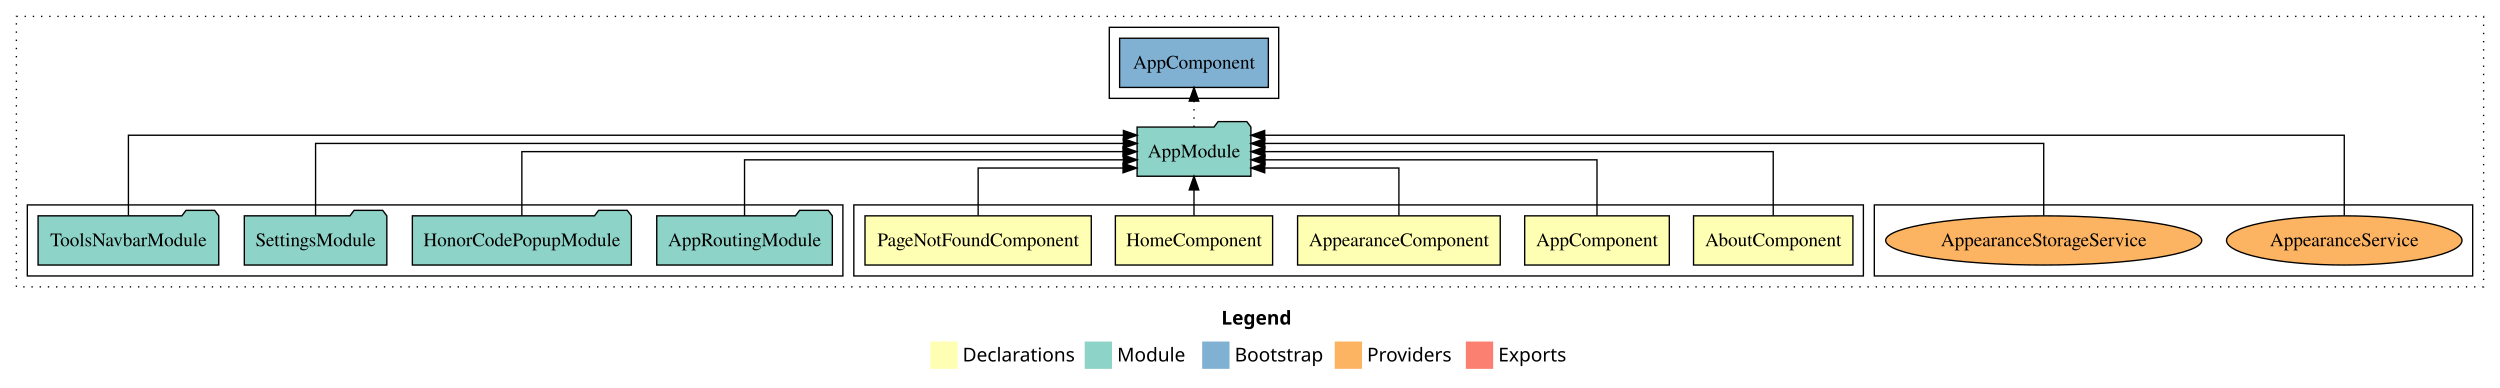
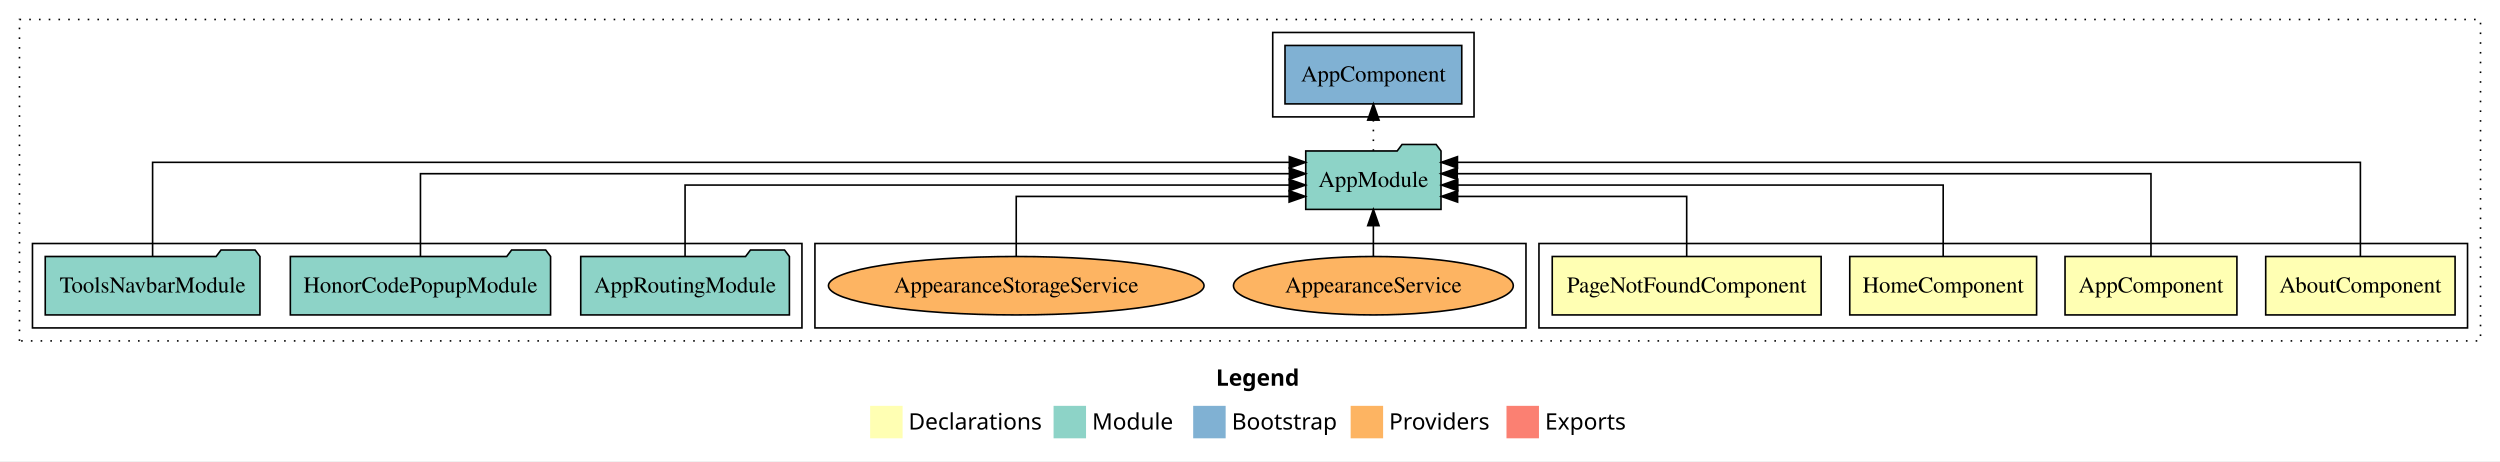
- <svg xmlns="http://www.w3.org/2000/svg" width="1830pt" height="284pt" viewBox="0.00 0.00 1830.00 284.00">
+ <svg xmlns="http://www.w3.org/2000/svg" width="1540pt" height="284pt" viewBox="0.00 0.00 1540.00 284.00">
  <g id="graph0" class="graph" transform="scale(1 1) rotate(0) translate(4 280)">
-     <polygon fill="white" stroke="transparent" points="-4,4 -4,-280 1826,-280 1826,4 -4,4" />
-     <text text-anchor="start" x="890.01" y="-42.4" font-family="Times-12" font-weight="bold" font-size="14.00">Legend</text>
-     <polygon fill="#ffffb3" stroke="transparent" points="677,-10 677,-30 697,-30 697,-10 677,-10" />
-     <text text-anchor="start" x="700.63" y="-15.4" font-family="Times-12" font-size="14.00">  Declarations</text>
-     <polygon fill="#8dd3c7" stroke="transparent" points="790,-10 790,-30 810,-30 810,-10 790,-10" />
-     <text text-anchor="start" x="813.73" y="-15.4" font-family="Times-12" font-size="14.00">  Module</text>
-     <polygon fill="#80b1d3" stroke="transparent" points="876,-10 876,-30 896,-30 896,-10 876,-10" />
-     <text text-anchor="start" x="899.78" y="-15.4" font-family="Times-12" font-size="14.00">  Bootstrap</text>
-     <polygon fill="#fdb462" stroke="transparent" points="973,-10 973,-30 993,-30 993,-10 973,-10" />
-     <text text-anchor="start" x="996.67" y="-15.4" font-family="Times-12" font-size="14.00">  Providers</text>
-     <polygon fill="#fb8072" stroke="transparent" points="1069,-10 1069,-30 1089,-30 1089,-10 1069,-10" />
-     <text text-anchor="start" x="1092.73" y="-15.4" font-family="Times-12" font-size="14.00">  Exports</text>
+     <polygon fill="white" stroke="transparent" points="-4,4 -4,-280 1536,-280 1536,4 -4,4" />
+     <text text-anchor="start" x="745.01" y="-42.4" font-family="Times-12" font-weight="bold" font-size="14.00">Legend</text>
+     <polygon fill="#ffffb3" stroke="transparent" points="532,-10 532,-30 552,-30 552,-10 532,-10" />
+     <text text-anchor="start" x="555.63" y="-15.4" font-family="Times-12" font-size="14.00">  Declarations</text>
+     <polygon fill="#8dd3c7" stroke="transparent" points="645,-10 645,-30 665,-30 665,-10 645,-10" />
+     <text text-anchor="start" x="668.73" y="-15.4" font-family="Times-12" font-size="14.00">  Module</text>
+     <polygon fill="#80b1d3" stroke="transparent" points="731,-10 731,-30 751,-30 751,-10 731,-10" />
+     <text text-anchor="start" x="754.78" y="-15.4" font-family="Times-12" font-size="14.00">  Bootstrap</text>
+     <polygon fill="#fdb462" stroke="transparent" points="828,-10 828,-30 848,-30 848,-10 828,-10" />
+     <text text-anchor="start" x="851.67" y="-15.4" font-family="Times-12" font-size="14.00">  Providers</text>
+     <polygon fill="#fb8072" stroke="transparent" points="924,-10 924,-30 944,-30 944,-10 924,-10" />
+     <text text-anchor="start" x="947.73" y="-15.4" font-family="Times-12" font-size="14.00">  Exports</text>
    <g id="clust1" class="cluster">
-       <polygon fill="none" stroke="black" stroke-dasharray="1,5" points="8,-70 8,-268 1814,-268 1814,-70 8,-70" />
+       <polygon fill="none" stroke="black" stroke-dasharray="1,5" points="8,-70 8,-268 1524,-268 1524,-70 8,-70" />
    </g>
-     <g id="clust11" class="cluster">
-       <polygon fill="none" stroke="black" points="1368,-78 1368,-130 1806,-130 1806,-78 1368,-78" />
+     <g id="clust2" class="cluster">
+       <polygon fill="none" stroke="black" points="944,-78 944,-130 1516,-130 1516,-78 944,-78" />
    </g>
    <g id="clust10" class="cluster">
-       <polygon fill="none" stroke="black" points="808,-208 808,-260 932,-260 932,-208 808,-208" />
+       <polygon fill="none" stroke="black" points="498,-78 498,-130 936,-130 936,-78 498,-78" />
    </g>
-     <g id="clust2" class="cluster">
-       <polygon fill="none" stroke="black" points="621,-78 621,-130 1360,-130 1360,-78 621,-78" />
+     <g id="clust9" class="cluster">
+       <polygon fill="none" stroke="black" points="780,-208 780,-260 904,-260 904,-208 780,-208" />
    </g>
-     <g id="clust8" class="cluster">
-       <polygon fill="none" stroke="black" points="16,-78 16,-130 613,-130 613,-78 16,-78" />
+     <g id="clust7" class="cluster">
+       <polygon fill="none" stroke="black" points="16,-78 16,-130 490,-130 490,-78 16,-78" />
    </g>
    <g id="node1" class="node">
-       <polygon fill="#ffffb3" stroke="black" points="1352.33,-122 1235.67,-122 1235.67,-86 1352.33,-86 1352.33,-122" />
-       <text text-anchor="middle" x="1294" y="-99.8" font-family="Times,serif" font-size="14.00">AboutComponent</text>
+       <polygon fill="#ffffb3" stroke="black" points="1508.33,-122 1391.67,-122 1391.67,-86 1508.33,-86 1508.33,-122" />
+       <text text-anchor="middle" x="1450" y="-99.8" font-family="Times,serif" font-size="14.00">AboutComponent</text>
+     </g>
+     <g id="node5" class="node">
+       <polygon fill="#8dd3c7" stroke="black" points="883.66,-187 880.66,-191 859.66,-191 856.66,-187 800.34,-187 800.34,-151 883.66,-151 883.66,-187" />
+       <text text-anchor="middle" x="842" y="-164.8" font-family="Times,serif" font-size="14.00">AppModule</text>
+     </g>
+     <g id="edge1" class="edge">
+       <path fill="none" stroke="black" d="M1450,-122.01C1450,-144.49 1450,-180 1450,-180 1450,-180 893.79,-180 893.79,-180" />
+       <polygon fill="black" stroke="black" points="893.79,-176.5 883.79,-180 893.79,-183.5 893.79,-176.5" />
+     </g>
+     <g id="node2" class="node">
+       <polygon fill="#ffffb3" stroke="black" points="1373.94,-122 1268.06,-122 1268.06,-86 1373.94,-86 1373.94,-122" />
+       <text text-anchor="middle" x="1321" y="-99.8" font-family="Times,serif" font-size="14.00">AppComponent</text>
+     </g>
+     <g id="edge2" class="edge">
+       <path fill="none" stroke="black" d="M1321,-122.13C1321,-142.57 1321,-173 1321,-173 1321,-173 893.67,-173 893.67,-173" />
+       <polygon fill="black" stroke="black" points="893.67,-169.5 883.67,-173 893.67,-176.5 893.67,-169.5" />
+     </g>
+     <g id="node3" class="node">
+       <polygon fill="#ffffb3" stroke="black" points="1250.55,-122 1135.45,-122 1135.45,-86 1250.55,-86 1250.55,-122" />
+       <text text-anchor="middle" x="1193" y="-99.8" font-family="Times,serif" font-size="14.00">HomeComponent</text>
+     </g>
+     <g id="edge3" class="edge">
+       <path fill="none" stroke="black" d="M1193,-122.27C1193,-140.56 1193,-166 1193,-166 1193,-166 893.99,-166 893.99,-166" />
+       <polygon fill="black" stroke="black" points="893.99,-162.5 883.99,-166 893.99,-169.5 893.99,-162.5" />
+     </g>
+     <g id="node4" class="node">
+       <polygon fill="#ffffb3" stroke="black" points="1117.82,-122 952.18,-122 952.18,-86 1117.82,-86 1117.82,-122" />
+       <text text-anchor="middle" x="1035" y="-99.8" font-family="Times,serif" font-size="14.00">PageNotFoundComponent</text>
+     </g>
+     <g id="edge4" class="edge">
+       <path fill="none" stroke="black" d="M1035,-122.01C1035,-138.05 1035,-159 1035,-159 1035,-159 893.88,-159 893.88,-159" />
+       <polygon fill="black" stroke="black" points="893.88,-155.5 883.88,-159 893.88,-162.5 893.88,-155.5" />
+     </g>
+     <g id="node9" class="node">
+       <polygon fill="#80b1d3" stroke="black" points="896.44,-252 787.56,-252 787.56,-216 896.44,-216 896.44,-252" />
+       <text text-anchor="middle" x="842" y="-229.8" font-family="Times,serif" font-size="14.00">AppComponent </text>
+     </g>
+     <g id="edge8" class="edge">
+       <path fill="none" stroke="black" stroke-dasharray="1,5" d="M842,-187.11C842,-187.11 842,-205.99 842,-205.99" />
+       <polygon fill="black" stroke="black" points="838.5,-205.99 842,-215.99 845.5,-205.99 838.5,-205.99" />
    </g>
    <g id="node6" class="node">
-       <polygon fill="#8dd3c7" stroke="black" points="911.66,-187 908.66,-191 887.66,-191 884.66,-187 828.34,-187 828.34,-151 911.66,-151 911.66,-187" />
-       <text text-anchor="middle" x="870" y="-164.8" font-family="Times,serif" font-size="14.00">AppModule</text>
-     </g>
-     <g id="edge1" class="edge">
-       <path fill="none" stroke="black" d="M1294,-122.11C1294,-141.34 1294,-169 1294,-169 1294,-169 921.82,-169 921.82,-169" />
-       <polygon fill="black" stroke="black" points="921.82,-165.5 911.82,-169 921.82,-172.5 921.82,-165.5" />
-     </g>
-     <g id="node2" class="node">
-       <polygon fill="#ffffb3" stroke="black" points="1217.94,-122 1112.06,-122 1112.06,-86 1217.94,-86 1217.94,-122" />
-       <text text-anchor="middle" x="1165" y="-99.8" font-family="Times,serif" font-size="14.00">AppComponent</text>
-     </g>
-     <g id="edge2" class="edge">
-       <path fill="none" stroke="black" d="M1165,-122.02C1165,-139.37 1165,-163 1165,-163 1165,-163 921.95,-163 921.95,-163" />
-       <polygon fill="black" stroke="black" points="921.95,-159.5 911.95,-163 921.95,-166.5 921.95,-159.5" />
-     </g>
-     <g id="node3" class="node">
-       <polygon fill="#ffffb3" stroke="black" points="1094.17,-122 945.83,-122 945.83,-86 1094.17,-86 1094.17,-122" />
-       <text text-anchor="middle" x="1020" y="-99.8" font-family="Times,serif" font-size="14.00">AppearanceComponent</text>
-     </g>
-     <g id="edge3" class="edge">
-       <path fill="none" stroke="black" d="M1020,-122.24C1020,-137.57 1020,-157 1020,-157 1020,-157 921.78,-157 921.78,-157" />
-       <polygon fill="black" stroke="black" points="921.78,-153.5 911.78,-157 921.78,-160.5 921.78,-153.5" />
-     </g>
-     <g id="node4" class="node">
-       <polygon fill="#ffffb3" stroke="black" points="927.55,-122 812.45,-122 812.45,-86 927.55,-86 927.55,-122" />
-       <text text-anchor="middle" x="870" y="-99.8" font-family="Times,serif" font-size="14.00">HomeComponent</text>
-     </g>
-     <g id="edge4" class="edge">
-       <path fill="none" stroke="black" d="M870,-122.11C870,-122.11 870,-140.99 870,-140.99" />
-       <polygon fill="black" stroke="black" points="866.5,-140.99 870,-150.99 873.5,-140.99 866.5,-140.99" />
-     </g>
-     <g id="node5" class="node">
-       <polygon fill="#ffffb3" stroke="black" points="794.82,-122 629.18,-122 629.18,-86 794.82,-86 794.82,-122" />
-       <text text-anchor="middle" x="712" y="-99.8" font-family="Times,serif" font-size="14.00">PageNotFoundComponent</text>
+       <polygon fill="#8dd3c7" stroke="black" points="482.27,-122 479.27,-126 458.27,-126 455.27,-122 353.73,-122 353.73,-86 482.27,-86 482.27,-122" />
+       <text text-anchor="middle" x="418" y="-99.8" font-family="Times,serif" font-size="14.00">AppRoutingModule</text>
    </g>
    <g id="edge5" class="edge">
-       <path fill="none" stroke="black" d="M712,-122.24C712,-137.57 712,-157 712,-157 712,-157 818.07,-157 818.07,-157" />
-       <polygon fill="black" stroke="black" points="818.07,-160.5 828.07,-157 818.07,-153.5 818.07,-160.5" />
-     </g>
-     <g id="node11" class="node">
-       <polygon fill="#80b1d3" stroke="black" points="924.44,-252 815.56,-252 815.56,-216 924.44,-216 924.44,-252" />
-       <text text-anchor="middle" x="870" y="-229.8" font-family="Times,serif" font-size="14.00">AppComponent </text>
-     </g>
-     <g id="edge10" class="edge">
-       <path fill="none" stroke="black" stroke-dasharray="1,5" d="M870,-187.11C870,-187.11 870,-205.99 870,-205.99" />
-       <polygon fill="black" stroke="black" points="866.5,-205.99 870,-215.99 873.5,-205.99 866.5,-205.99" />
+       <path fill="none" stroke="black" d="M418,-122.27C418,-140.56 418,-166 418,-166 418,-166 790.18,-166 790.18,-166" />
+       <polygon fill="black" stroke="black" points="790.18,-169.5 800.18,-166 790.18,-162.5 790.18,-169.5" />
    </g>
    <g id="node7" class="node">
-       <polygon fill="#8dd3c7" stroke="black" points="605.27,-122 602.27,-126 581.27,-126 578.27,-122 476.73,-122 476.73,-86 605.27,-86 605.27,-122" />
-       <text text-anchor="middle" x="541" y="-99.8" font-family="Times,serif" font-size="14.00">AppRoutingModule</text>
+       <polygon fill="#8dd3c7" stroke="black" points="335.15,-122 332.15,-126 311.15,-126 308.15,-122 174.85,-122 174.85,-86 335.15,-86 335.15,-122" />
+       <text text-anchor="middle" x="255" y="-99.8" font-family="Times,serif" font-size="14.00">HonorCodePopupModule</text>
    </g>
    <g id="edge6" class="edge">
-       <path fill="none" stroke="black" d="M541,-122.02C541,-139.37 541,-163 541,-163 541,-163 818.33,-163 818.33,-163" />
-       <polygon fill="black" stroke="black" points="818.33,-166.5 828.33,-163 818.33,-159.5 818.33,-166.5" />
+       <path fill="none" stroke="black" d="M255,-122.13C255,-142.57 255,-173 255,-173 255,-173 790.25,-173 790.25,-173" />
+       <polygon fill="black" stroke="black" points="790.26,-176.5 800.25,-173 790.25,-169.5 790.26,-176.5" />
    </g>
    <g id="node8" class="node">
-       <polygon fill="#8dd3c7" stroke="black" points="458.15,-122 455.15,-126 434.15,-126 431.15,-122 297.85,-122 297.85,-86 458.15,-86 458.15,-122" />
-       <text text-anchor="middle" x="378" y="-99.8" font-family="Times,serif" font-size="14.00">HonorCodePopupModule</text>
-     </g>
-     <g id="edge7" class="edge">
-       <path fill="none" stroke="black" d="M378,-122.11C378,-141.34 378,-169 378,-169 378,-169 818.05,-169 818.05,-169" />
-       <polygon fill="black" stroke="black" points="818.05,-172.5 828.05,-169 818.05,-165.5 818.05,-172.5" />
-     </g>
-     <g id="node9" class="node">
-       <polygon fill="#8dd3c7" stroke="black" points="279.16,-122 276.16,-126 255.16,-126 252.16,-122 174.84,-122 174.84,-86 279.16,-86 279.16,-122" />
-       <text text-anchor="middle" x="227" y="-99.8" font-family="Times,serif" font-size="14.00">SettingsModule</text>
-     </g>
-     <g id="edge8" class="edge">
-       <path fill="none" stroke="black" d="M227,-122.28C227,-143.32 227,-175 227,-175 227,-175 818.31,-175 818.31,-175" />
-       <polygon fill="black" stroke="black" points="818.31,-178.5 828.31,-175 818.31,-171.5 818.31,-178.5" />
-     </g>
-     <g id="node10" class="node">
      <polygon fill="#8dd3c7" stroke="black" points="156.13,-122 153.13,-126 132.13,-126 129.13,-122 23.87,-122 23.87,-86 156.13,-86 156.13,-122" />
      <text text-anchor="middle" x="90" y="-99.8" font-family="Times,serif" font-size="14.00">ToolsNavbarModule</text>
    </g>
+     <g id="edge7" class="edge">
+       <path fill="none" stroke="black" d="M90,-122.01C90,-144.49 90,-180 90,-180 90,-180 790.23,-180 790.23,-180" />
+       <polygon fill="black" stroke="black" points="790.23,-183.5 800.23,-180 790.23,-176.5 790.23,-183.5" />
+     </g>
+     <g id="node10" class="node">
+       <ellipse fill="#fdb462" stroke="black" cx="842" cy="-104" rx="86.19" ry="18" />
+       <text text-anchor="middle" x="842" y="-99.8" font-family="Times,serif" font-size="14.00">AppearanceService</text>
+     </g>
    <g id="edge9" class="edge">
-       <path fill="none" stroke="black" d="M90,-122.25C90,-145.02 90,-181 90,-181 90,-181 818.34,-181 818.34,-181" />
-       <polygon fill="black" stroke="black" points="818.34,-184.5 828.34,-181 818.34,-177.5 818.34,-184.5" />
+       <path fill="none" stroke="black" d="M842,-122.11C842,-122.11 842,-140.99 842,-140.99" />
+       <polygon fill="black" stroke="black" points="838.5,-140.99 842,-150.99 845.5,-140.99 838.5,-140.99" />
    </g>
-     <g id="node12" class="node">
-       <ellipse fill="#fdb462" stroke="black" cx="1712" cy="-104" rx="86.19" ry="18" />
-       <text text-anchor="middle" x="1712" y="-99.8" font-family="Times,serif" font-size="14.00">AppearanceService</text>
+     <g id="node11" class="node">
+       <ellipse fill="#fdb462" stroke="black" cx="622" cy="-104" rx="115.69" ry="18" />
+       <text text-anchor="middle" x="622" y="-99.8" font-family="Times,serif" font-size="14.00">AppearanceStorageService</text>
    </g>
-     <g id="edge11" class="edge">
-       <path fill="none" stroke="black" d="M1712,-122.25C1712,-145.02 1712,-181 1712,-181 1712,-181 921.75,-181 921.75,-181" />
-       <polygon fill="black" stroke="black" points="921.75,-177.5 911.75,-181 921.75,-184.5 921.75,-177.5" />
-     </g>
-     <g id="node13" class="node">
-       <ellipse fill="#fdb462" stroke="black" cx="1492" cy="-104" rx="115.69" ry="18" />
-       <text text-anchor="middle" x="1492" y="-99.8" font-family="Times,serif" font-size="14.00">AppearanceStorageService</text>
-     </g>
-     <g id="edge12" class="edge">
-       <path fill="none" stroke="black" d="M1492,-122.28C1492,-143.32 1492,-175 1492,-175 1492,-175 921.78,-175 921.78,-175" />
-       <polygon fill="black" stroke="black" points="921.78,-171.5 911.78,-175 921.78,-178.5 921.78,-171.5" />
+     <g id="edge10" class="edge">
+       <path fill="none" stroke="black" d="M622,-122.01C622,-138.05 622,-159 622,-159 622,-159 790.1,-159 790.1,-159" />
+       <polygon fill="black" stroke="black" points="790.1,-162.5 800.1,-159 790.1,-155.5 790.1,-162.5" />
    </g>
  </g>
</svg>
